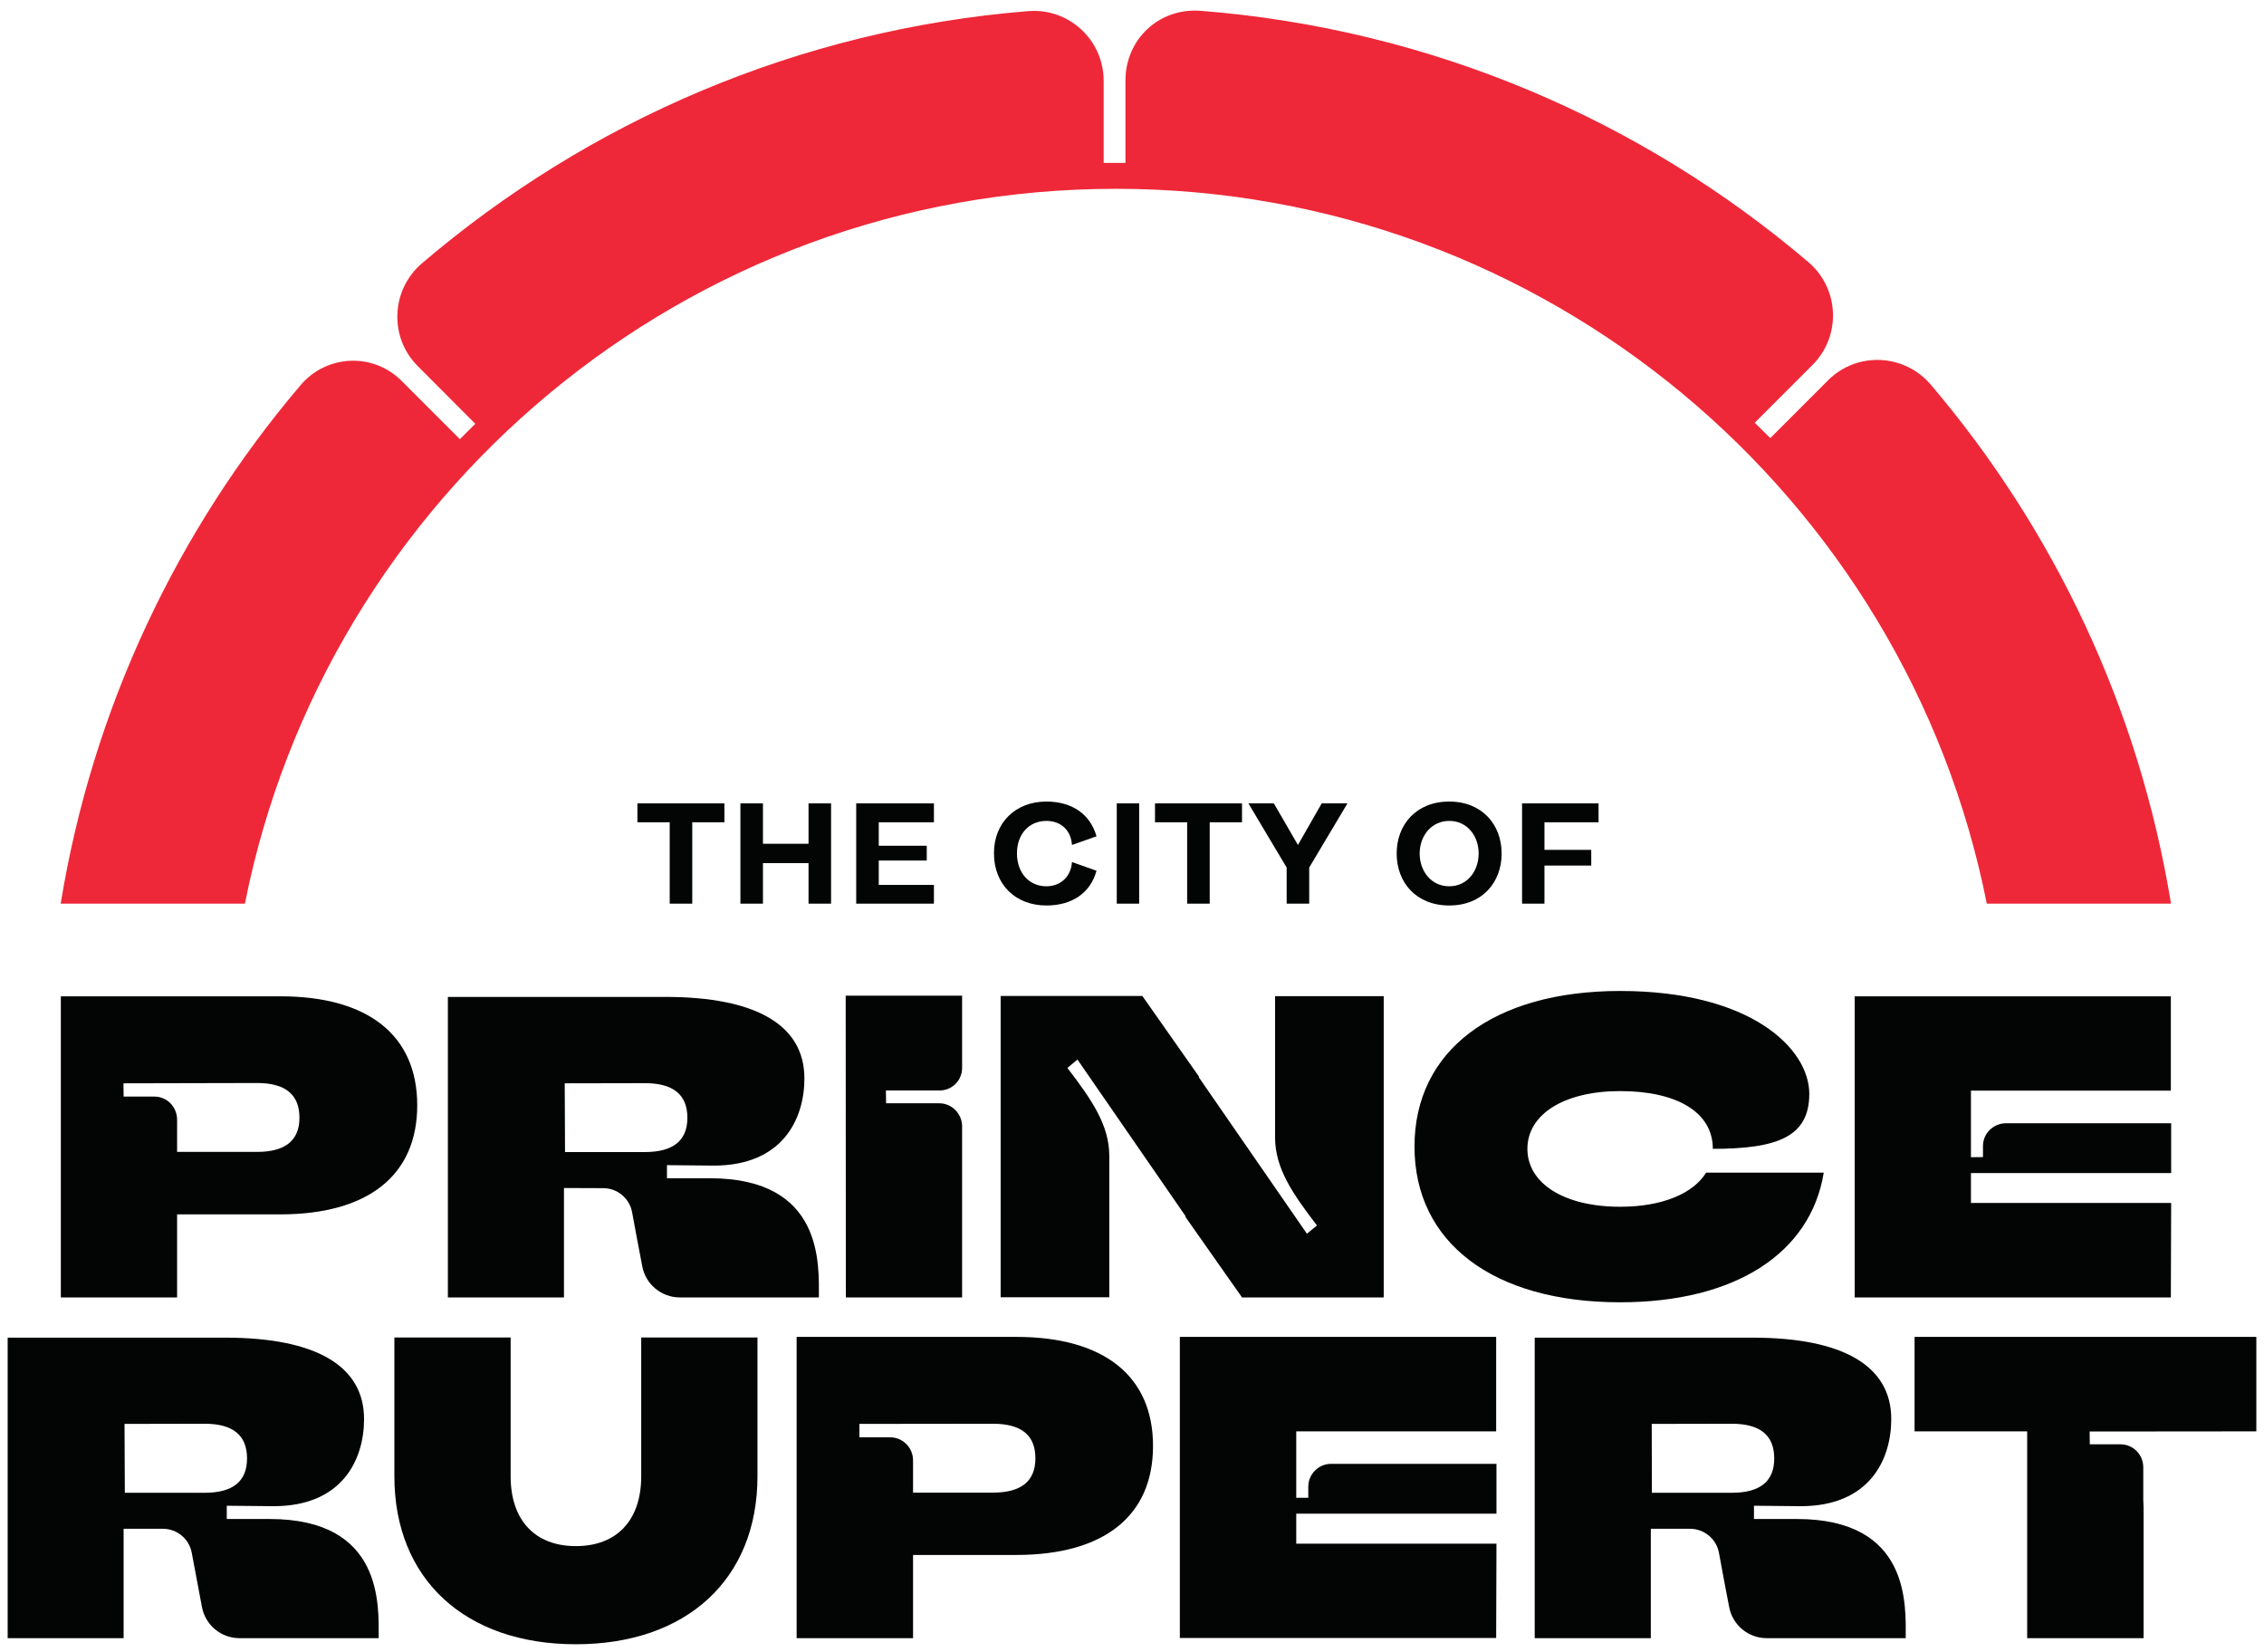
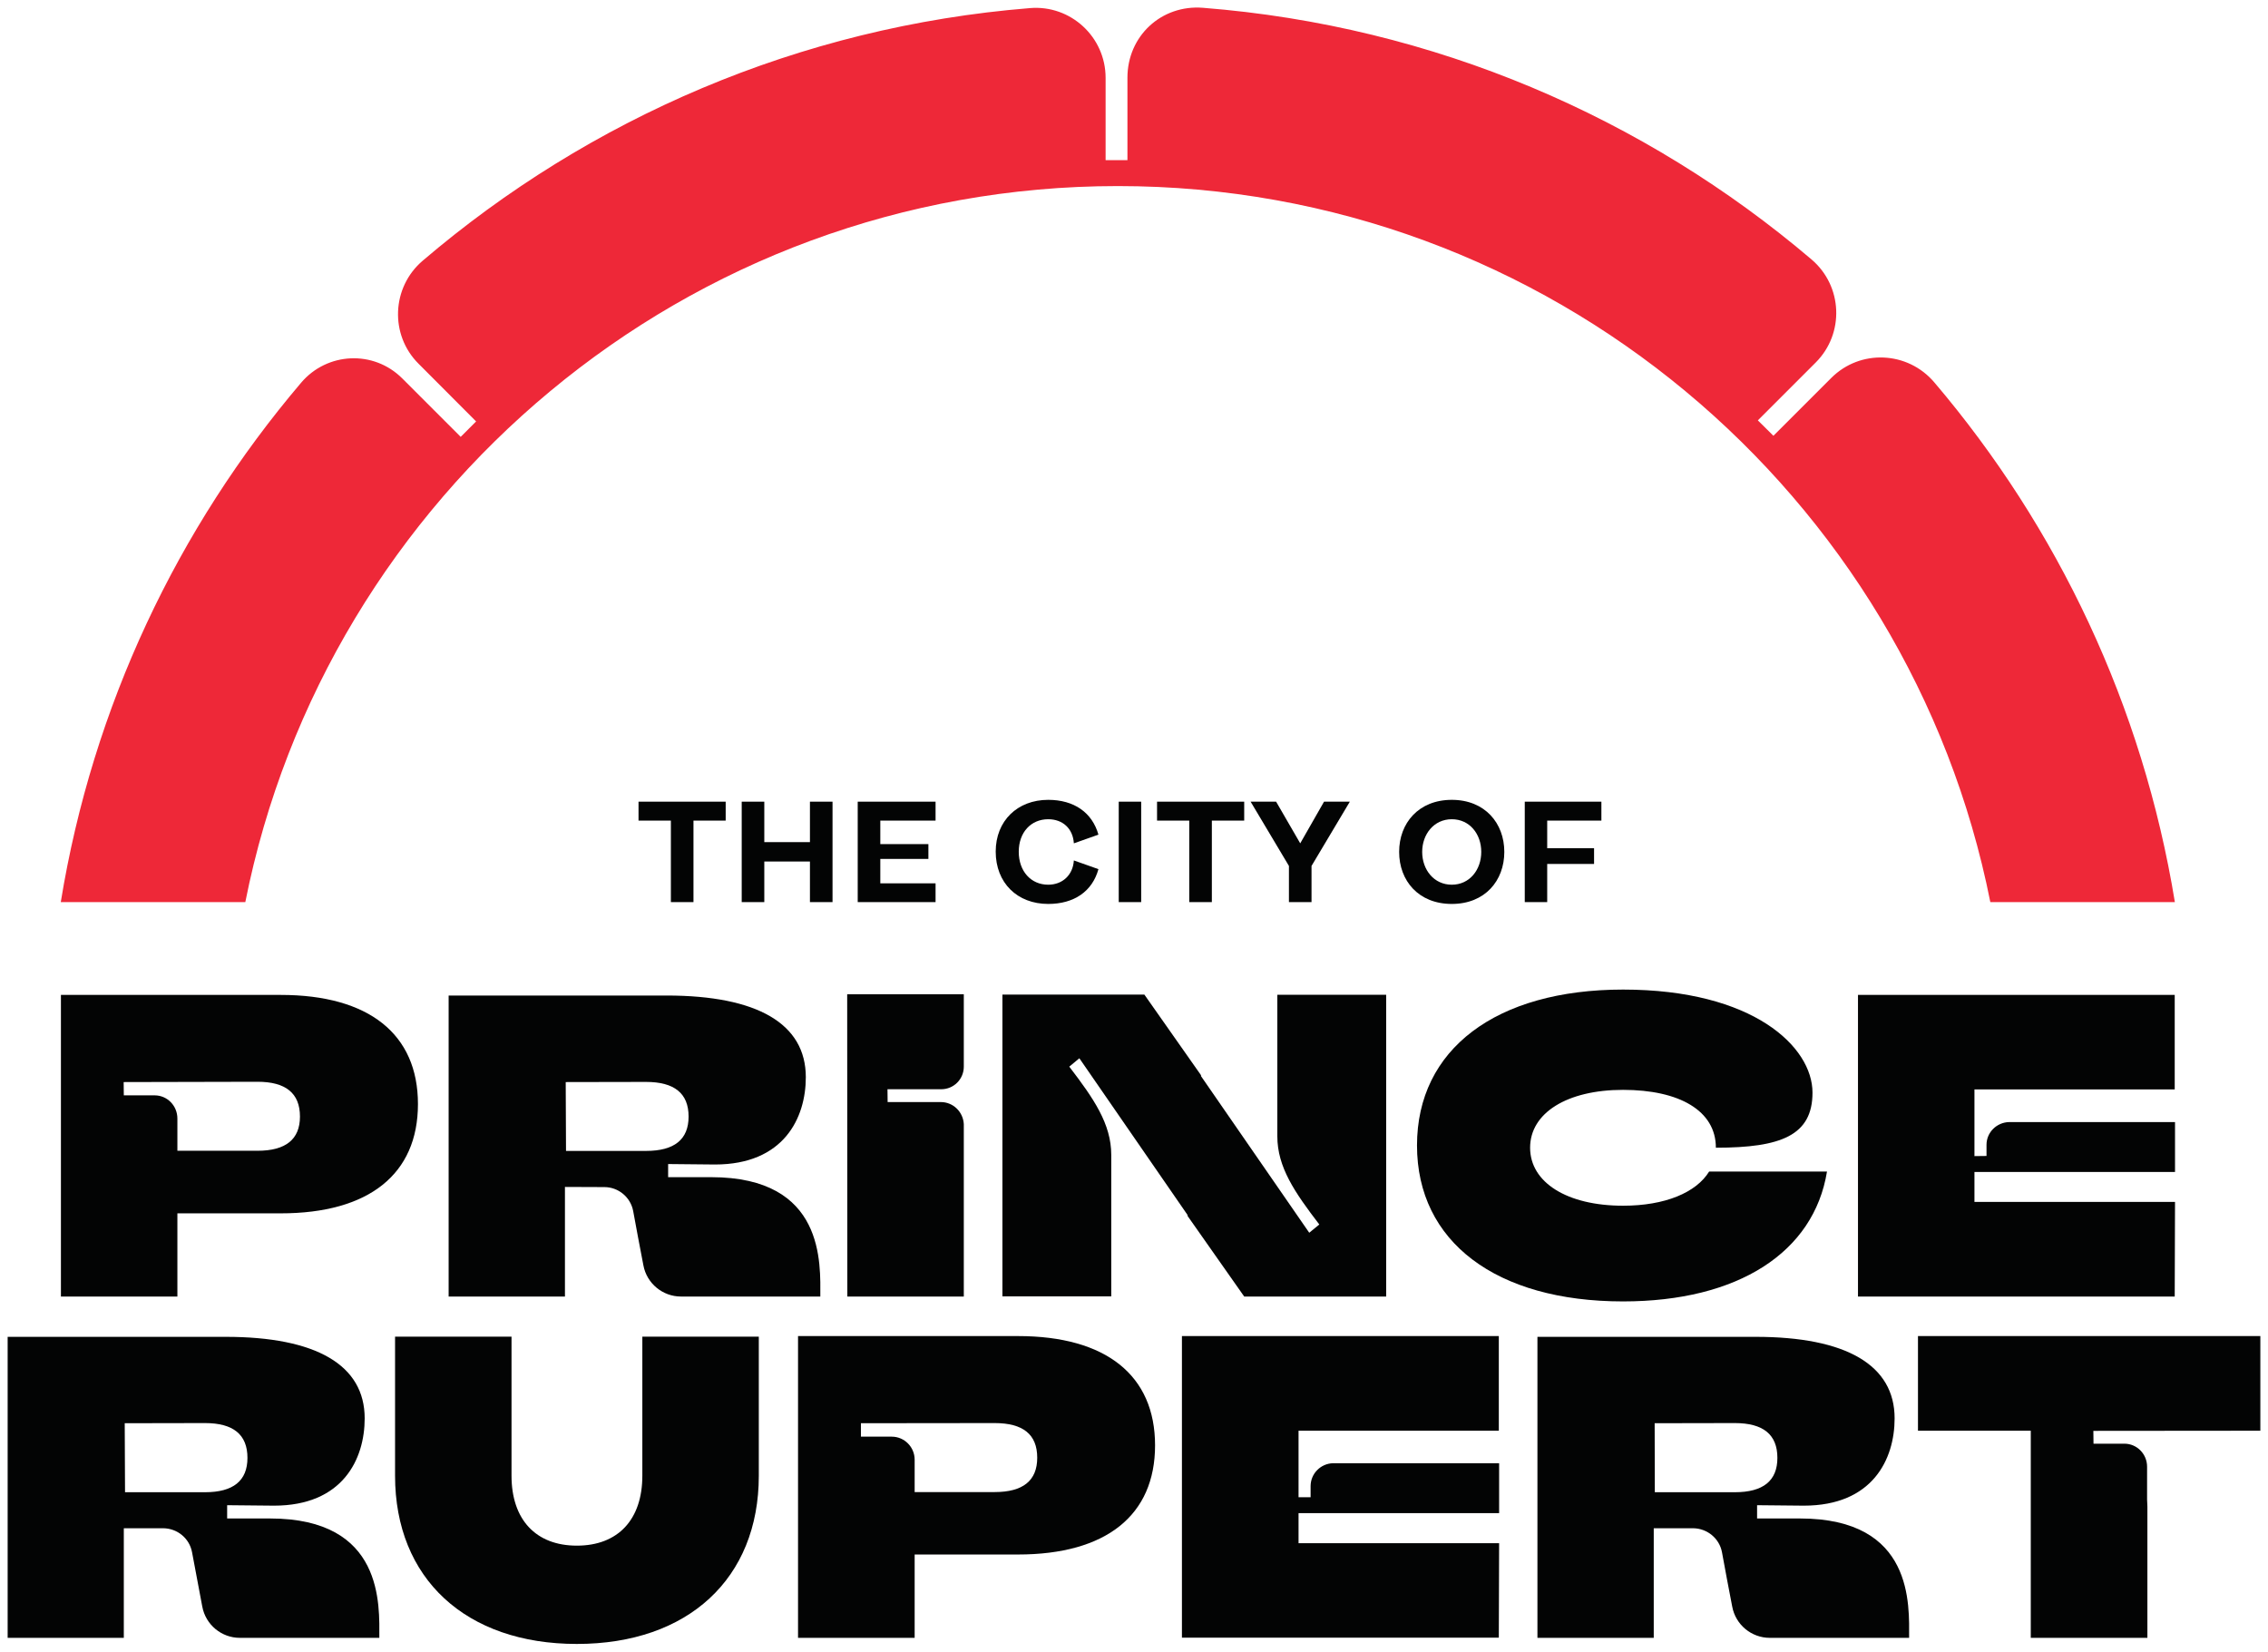
- <svg xmlns="http://www.w3.org/2000/svg" viewBox="546.99 439.97 148.58 108.4" width="594.33" height="433.59">
+ <svg xmlns="http://www.w3.org/2000/svg" viewBox="546.99 440.17 148.58 108.2" width="594.33" height="432.8">
  <path d="M572.87 527.74L580.5 527.74L580.5 536.85C580.5 539.72 582.09 541.43 584.78 541.43C587.48 541.43 589.07 539.72 589.07 536.85L589.07 527.74L596.7 527.74L596.7 536.85C596.7 543.59 592.06 547.87 584.78 547.87C577.51 547.87 572.87 543.59 572.87 536.85L572.87 527.74Z" fill="#030404" />
  <path d="M660.64 537.93L655.4 537.93L655.39 533.41L660.64 533.4C662.5 533.4 663.43 534.15 663.43 535.68C663.43 537.18 662.5 537.93 660.64 537.93ZM664.91 539.65L662.1 539.65L662.1 538.78L665.16 538.81C669.67 538.81 671.11 535.77 671.11 533.09C671.11 529.6 667.94 527.75 662 527.75L647.71 527.75L647.71 547.47L655.33 547.47L655.33 540.29L657.91 540.29C658.83 540.3 659.63 540.95 659.8 541.86C659.99 542.91 660.25 544.29 660.47 545.42C660.69 546.61 661.73 547.47 662.93 547.47L672.06 547.47C672.06 545.33 672.39 539.65 664.91 539.65Z" fill="#030404" />
  <path d="M612.15 537.92L606.91 537.92L606.91 535.8C606.91 534.97 606.24 534.29 605.41 534.29L603.39 534.29L603.39 533.41L612.15 533.4C614.01 533.4 614.94 534.14 614.94 535.67C614.94 537.17 614.01 537.92 612.15 537.92ZM613.68 527.7L599.27 527.7L599.27 547.47L606.91 547.47L606.91 542.01L613.68 542.01C619.46 542.01 622.66 539.44 622.66 534.86C622.66 530.28 619.46 527.7 613.68 527.7Z" fill="#030404" />
  <path d="M632.06 541.27L632.06 539.63L632.06 539.3L645.2 539.3L645.2 536.03L634.32 536.03C633.51 536.05 632.85 536.71 632.85 537.53L632.85 538.26L632.06 538.26L632.06 535.94L632.06 535.24L632.06 533.9L645.18 533.9L645.18 527.7L624.42 527.7L624.42 547.46L645.18 547.46L645.2 541.27L632.06 541.27Z" fill="#030404" />
  <path d="M560.42 537.93L555.18 537.93L555.16 533.41L560.42 533.4C562.27 533.4 563.2 534.15 563.2 535.68C563.2 537.18 562.27 537.93 560.42 537.93ZM564.68 539.65L561.87 539.65L561.87 538.78L564.94 538.81C569.44 538.81 570.88 535.77 570.88 533.09C570.88 529.6 567.71 527.75 561.77 527.75L547.49 527.75L547.49 547.47L555.1 547.47L555.1 540.29L557.68 540.29C558.61 540.3 559.4 540.95 559.57 541.86C559.77 542.91 560.03 544.29 560.24 545.42C560.46 546.61 561.5 547.47 562.7 547.47L571.84 547.47C571.84 545.33 572.16 539.65 564.68 539.65Z" fill="#030404" />
  <path d="M687.65 538.41L687.65 536.26C687.65 535.43 686.99 534.75 686.16 534.75L684.14 534.75L684.13 533.91L695.07 533.9L695.07 527.7L672.64 527.7L672.64 533.9L680.03 533.9L680.03 547.47L687.67 547.47L687.67 538.86L687.65 538.41Z" fill="#030404" />
  <path d="M558.61 525.11L550.98 525.11L550.98 505.35L565.38 505.35C571.16 505.35 574.37 507.92 574.37 512.5C574.37 517.09 571.16 519.66 565.38 519.66L558.61 519.66L558.61 525.11ZM563.86 511.04L555.09 511.06L555.1 511.93L557.12 511.93C557.95 511.93 558.61 512.61 558.61 513.45L558.61 515.56L563.86 515.56C565.71 515.56 566.64 514.81 566.64 513.32C566.64 511.79 565.71 511.04 563.86 511.04Z" fill="#030404" />
  <path d="M637.8 525.11L628.5 525.11L624.79 519.83L624.79 519.77L617.7 509.5L617.04 510.05C618.64 512.14 619.79 513.8 619.79 515.83L619.79 525.1L612.66 525.1L612.66 505.33L621.96 505.33L625.67 510.61L625.67 510.67L632.76 520.93L633.42 520.39C631.82 518.3 630.67 516.64 630.67 514.61L630.67 505.34L637.8 505.34L637.8 525.11Z" fill="#030404" />
  <path d="M600.73 525.11L591.6 525.11C590.4 525.11 589.36 524.25 589.14 523.07C588.92 521.94 588.66 520.55 588.47 519.51C588.3 518.6 587.5 517.94 586.58 517.94L584 517.93L584 525.11L576.38 525.11L576.38 505.39L590.66 505.39C596.61 505.39 599.78 507.24 599.78 510.74C599.78 513.41 598.34 516.46 593.83 516.46L590.76 516.43L590.76 517.29L593.58 517.29C601.06 517.29 600.73 522.97 600.73 525.11ZM589.31 511.05L584.05 511.06L584.07 515.57L589.31 515.57C591.17 515.57 592.1 514.82 592.1 513.32C592.1 511.8 591.17 511.05 589.31 511.05Z" fill="#030404" />
  <path d="M689.46 525.11L668.71 525.11L668.71 505.35L689.46 505.35L689.46 511.54L676.34 511.54L676.34 512.88L676.34 513.58L676.34 515.91L677.13 515.9L677.13 515.17C677.13 514.35 677.8 513.7 678.61 513.68L689.48 513.68L689.48 516.95L676.34 516.95L676.34 517.27L676.34 518.91L689.48 518.91L689.46 525.11Z" fill="#030404" />
  <path d="M653.32 525.43C645 525.43 639.82 521.52 639.82 515.21C639.82 508.91 645 505 653.32 505C661.86 505 665.73 508.76 665.73 511.75C665.73 514.55 663.68 515.36 659.4 515.36C659.4 512.93 657 511.57 653.32 511.57C649.64 511.57 647.23 513.09 647.23 515.36C647.23 517.63 649.64 519.16 653.32 519.16C656.07 519.16 658.11 518.3 658.96 516.92L666.68 516.92C665.82 522.22 660.85 525.43 653.32 525.43Z" fill="#030404" />
  <path d="M610.13 525.11L602.5 525.11L602.49 505.31L610.13 505.31L610.13 510.05C610.13 510.87 609.47 511.53 608.65 511.53L605.13 511.53L605.14 512.37L608.63 512.37C609.44 512.37 610.09 513.02 610.13 513.82L610.13 525.11Z" fill="#030404" />
  <path d="M594.53 492.69L594.53 493.93L592.42 493.93L592.42 499.27L590.94 499.27L590.94 493.93L588.82 493.93L588.82 492.69L594.53 492.69Z" fill="#030404" />
  <path d="M600.05 492.69L601.53 492.69L601.53 499.27L600.05 499.27L600.05 496.61L597.06 496.61L597.06 499.27L595.58 499.27L595.58 492.69L597.06 492.69L597.06 495.34L600.05 495.34L600.05 492.69Z" fill="#030404" />
  <path d="M608.28 493.93L604.66 493.93L604.66 495.47L607.81 495.47L607.81 496.44L604.66 496.44L604.66 498.04L608.28 498.04L608.28 499.27L603.18 499.27L603.18 492.69L608.28 492.69L608.28 493.93Z" fill="#030404" />
  <path d="M618.95 497.11C618.55 498.57 617.35 499.39 615.66 499.39C613.63 499.39 612.22 498.01 612.22 495.96C612.22 493.95 613.64 492.57 615.66 492.57C617.35 492.57 618.54 493.4 618.95 494.85L617.34 495.42C617.28 494.45 616.61 493.84 615.66 493.84C614.53 493.84 613.73 494.7 613.73 495.97C613.73 497.25 614.53 498.13 615.66 498.13C616.6 498.13 617.28 497.49 617.34 496.54L618.95 497.11Z" fill="#030404" />
  <path d="M620.28 492.69H621.75V499.27H620.28Z" fill="#030404" />
  <path d="M628.5 492.69L628.5 493.93L626.38 493.93L626.38 499.27L624.9 499.27L624.9 493.93L622.79 493.93L622.79 492.69L628.5 492.69Z" fill="#030404" />
  <path d="M633.73 492.69L635.42 492.69L632.91 496.9L632.91 499.27L631.43 499.27L631.43 496.9L628.92 492.69L630.59 492.69L632.17 495.42L633.73 492.69Z" fill="#030404" />
  <path d="M644.03 495.98C644.03 494.81 643.27 493.84 642.1 493.84C640.93 493.84 640.16 494.82 640.16 495.98C640.16 497.15 640.93 498.13 642.1 498.13C643.27 498.13 644.03 497.15 644.03 495.98ZM638.65 495.98C638.65 494.1 639.92 492.57 642.1 492.57C644.27 492.57 645.54 494.1 645.54 495.98C645.54 497.87 644.27 499.39 642.1 499.39C639.92 499.39 638.65 497.87 638.65 495.98Z" fill="#030404" />
  <path d="M651.9 493.93L648.35 493.93L648.35 495.74L651.42 495.74L651.42 496.77L648.35 496.77L648.35 499.27L646.88 499.27L646.88 492.69L651.9 492.69L651.9 493.93Z" fill="#030404" />
  <path d="M563.06 499.27C568.36 472.56 591.97 452.36 620.22 452.36C648.47 452.36 672.08 472.56 677.38 499.27L689.47 499.27C687.37 486.41 681.79 474.72 673.71 465.22C671.97 463.17 668.86 463.03 666.96 464.93L663.17 468.72L662.15 467.71L665.94 463.92C667.84 462.02 667.71 458.91 665.67 457.17C654.75 447.88 640.95 441.87 625.79 440.68C623.07 440.47 620.85 442.53 620.85 445.26L620.85 450.66L619.42 450.66L619.42 445.27C619.42 442.59 617.13 440.48 614.47 440.7C599.34 441.92 585.57 447.95 574.68 457.25C572.64 458.99 572.51 462.11 574.41 464L578.18 467.78L577.17 468.79L573.34 464.96C571.47 463.09 568.42 463.23 566.71 465.25C558.64 474.75 553.06 486.43 550.97 499.27L563.06 499.27Z" fill="#ee2838" />
</svg>
